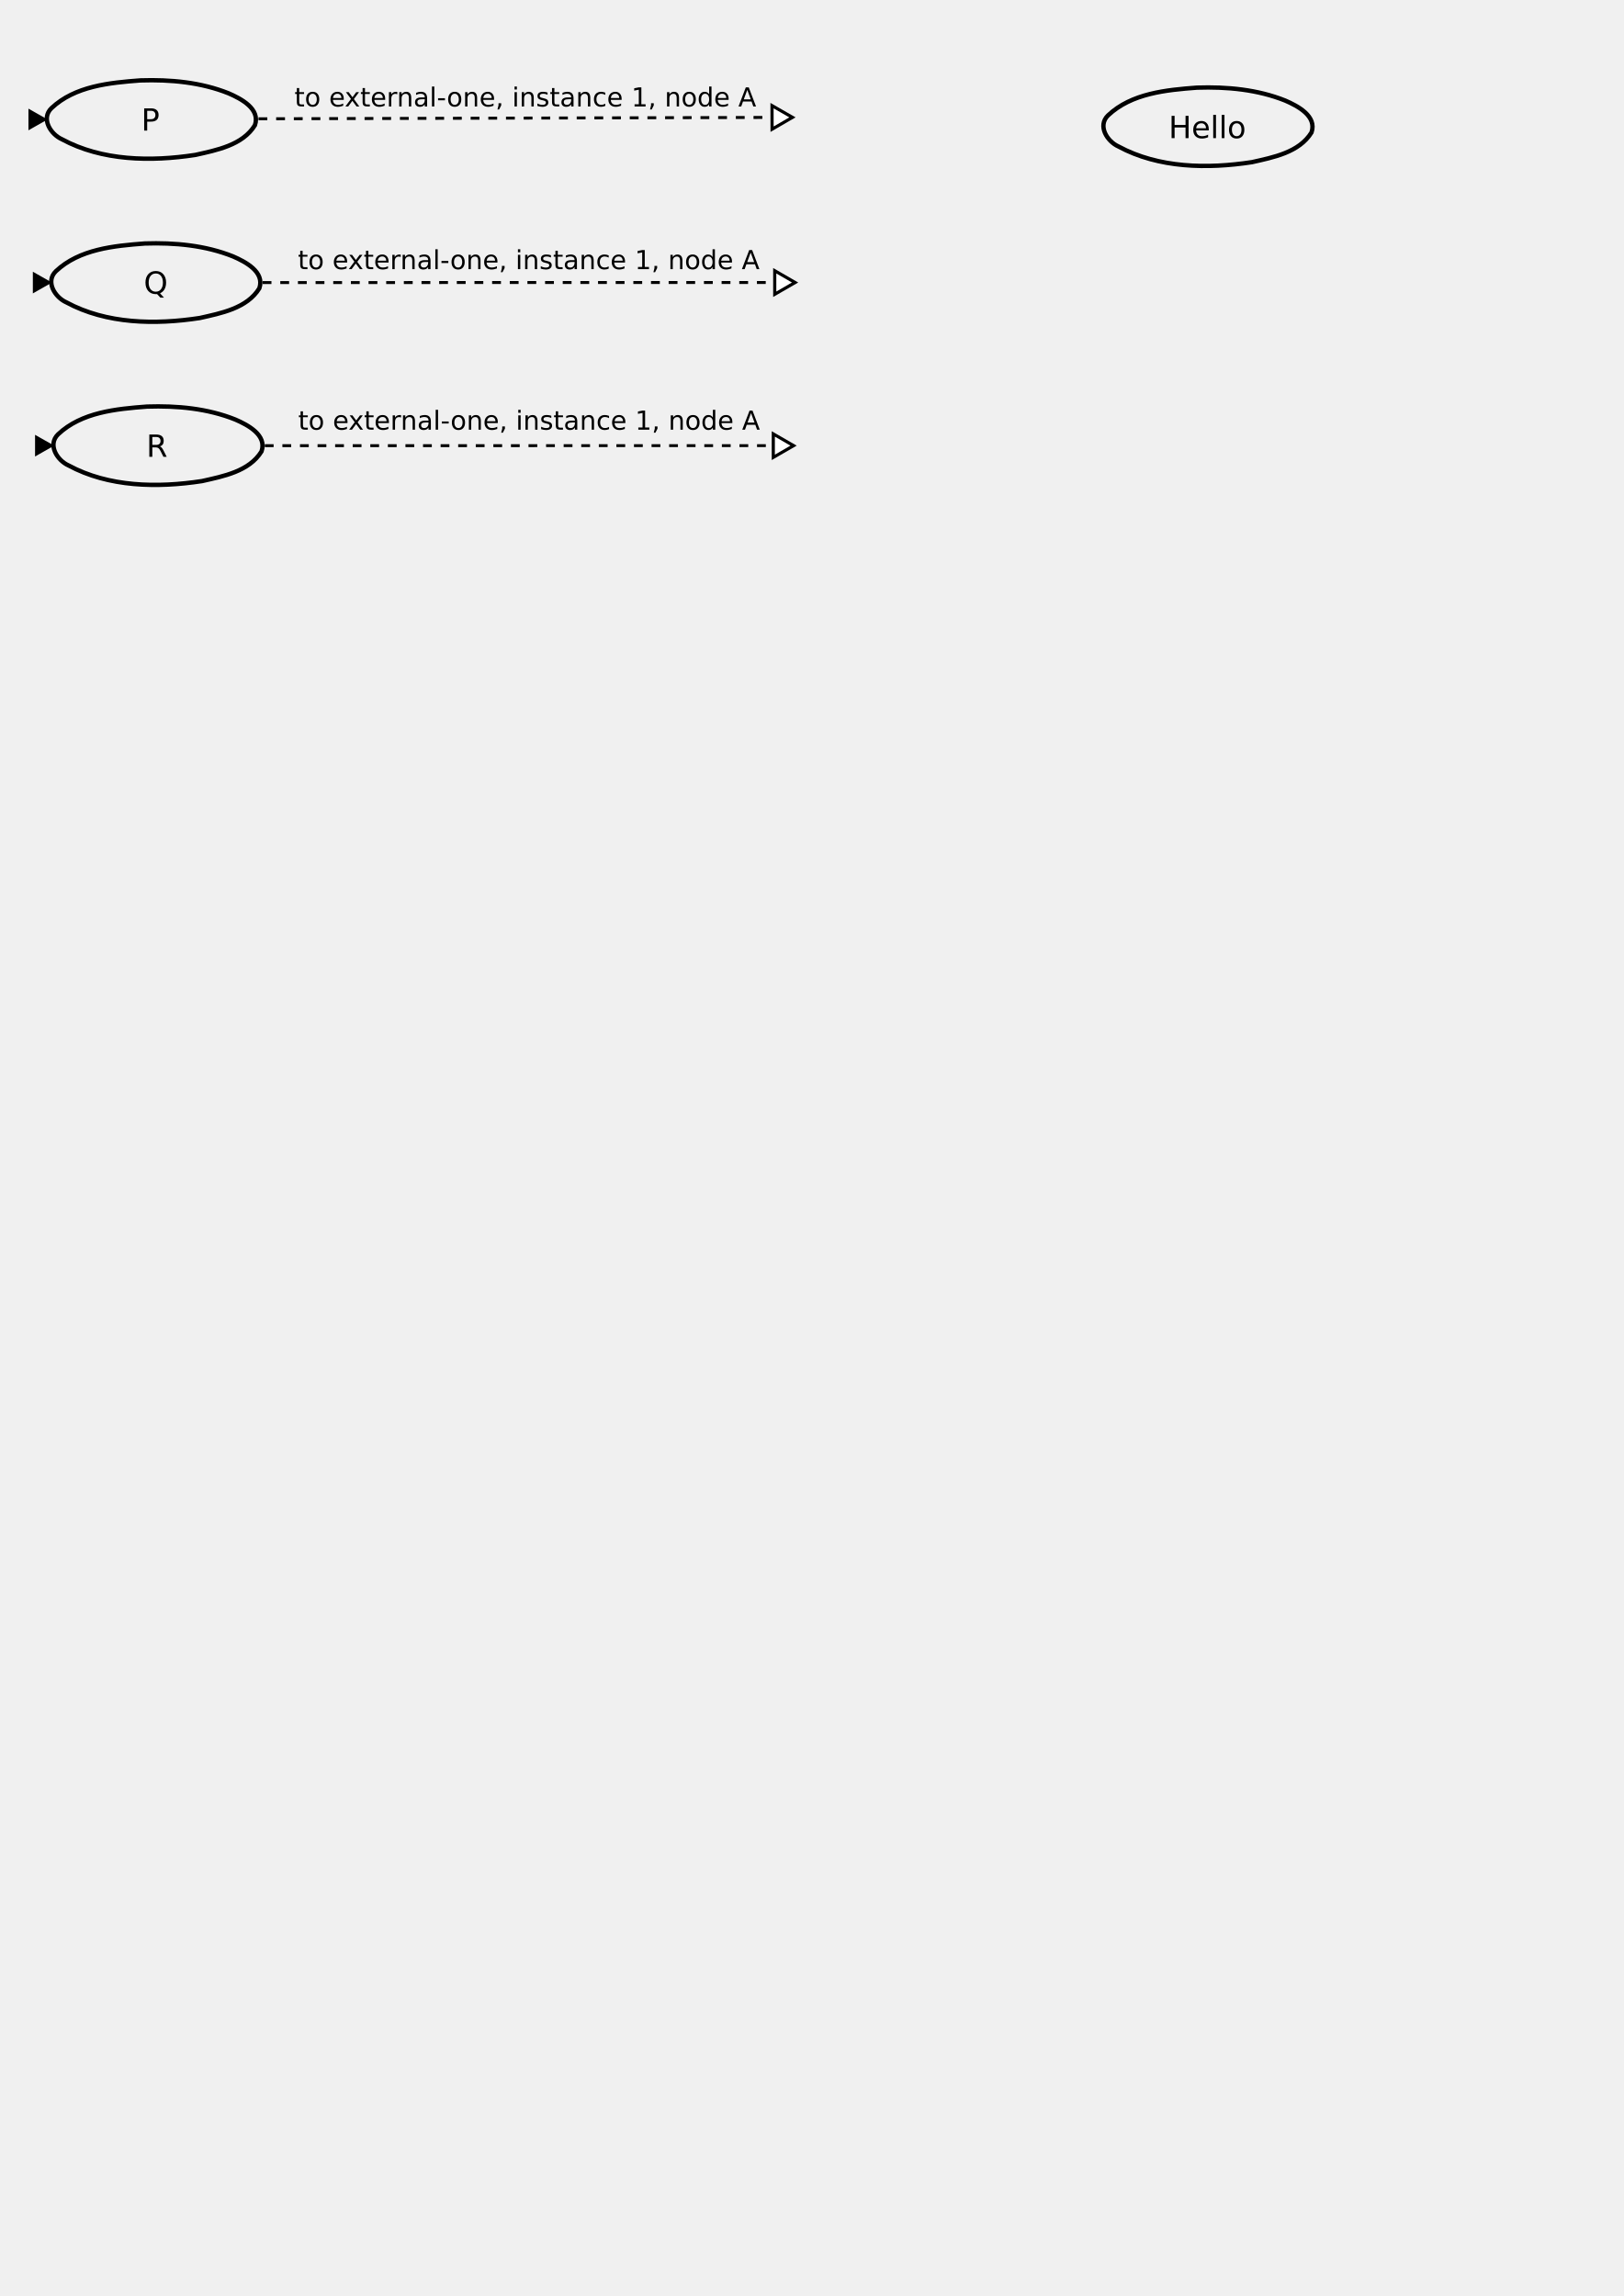
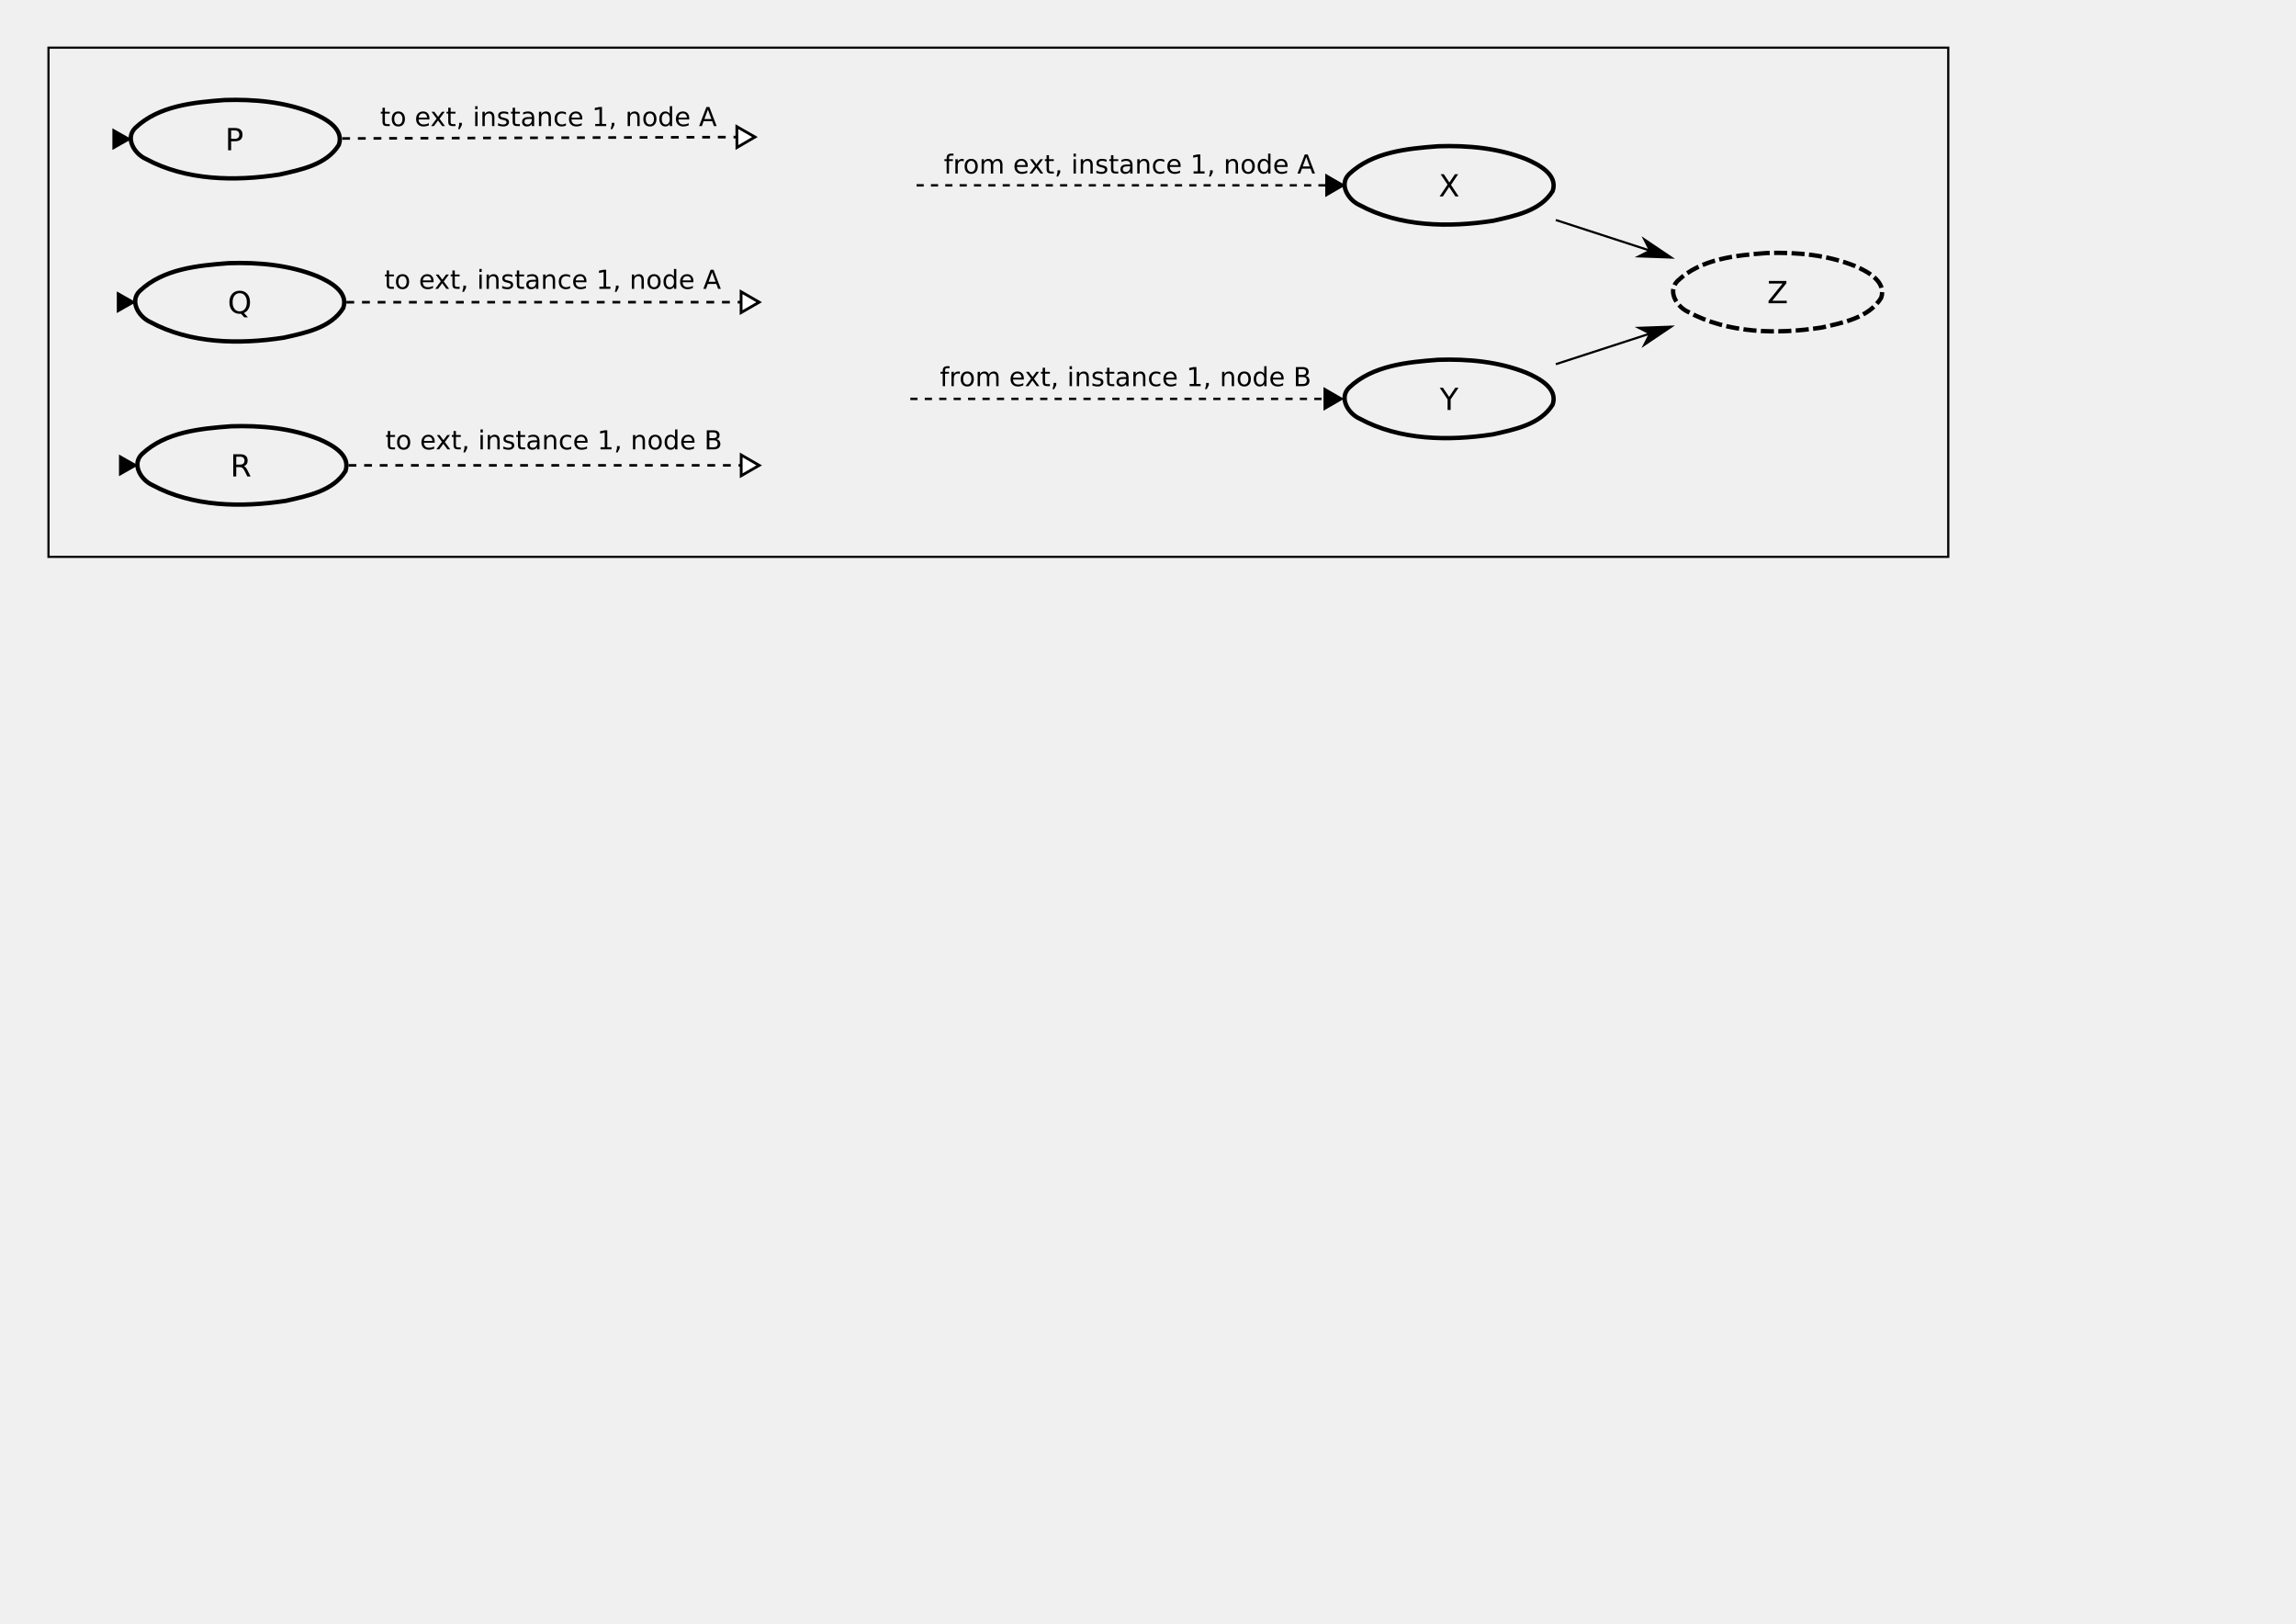
- <svg xmlns="http://www.w3.org/2000/svg" width="744.094" height="1052.362" id="svg9073">
+ <svg xmlns="http://www.w3.org/2000/svg" width="1052.362" height="744.094" id="svg9073" version="1.0">
  <defs id="defs9075">
-     <marker orient="auto" refY="0.0" refX="0.0" id="EmptyTriangleOutL" style="overflow:visible">
-       <path id="path4101" d="M 5.77,0.0 L -2.88,5.0 L -2.88,-5.0 L 5.77,0.0 z " style="fill-rule:evenodd;fill:#FFFFFF;stroke:#000000;stroke-width:1.0pt;marker-start:none" transform="scale(0.8) translate(-6,0)" />
+     <marker orient="auto" refY="0.0" refX="0.0" id="TriangleOutL" style="overflow:visible">
+       <path id="path3589" d="M 5.77,0.0 L -2.88,5.0 L -2.88,-5.0 L 5.77,0.0 z " style="fill-rule:evenodd;stroke:#000000;stroke-width:1.0pt;marker-start:none" transform="scale(0.8)" />
+     </marker>
+     <marker orient="auto" refY="0" refX="0" id="Arrow1Lend" style="overflow:visible">
+       <path id="path3449" d="M 0,0 L 5,-5 L -12.5,0 L 5,5 L 0,0 z" style="fill-rule:evenodd;stroke:#000000;stroke-width:1pt;marker-start:none" transform="matrix(-0.8,0,0,-0.8,-10,0)" />
+     </marker>
+     <marker orient="auto" refY="0" refX="0" id="EmptyTriangleOutL" style="overflow:visible">
+       <path id="path4101" d="M 5.77,0 L -2.88,5 L -2.88,-5 L 5.77,0 z" style="fill:#ffffff;fill-rule:evenodd;stroke:#000000;stroke-width:1pt;marker-start:none" transform="matrix(0.8,0,0,0.8,-4.8,0)" />
    </marker>
  </defs>
  <g id="layer1">
-     <g id="g10294">
-       <g id="g10288">
-         <path id="path2444" d="M 64.36,36.852 C 50.199,37.918 34.335,39.419 23.579,49.571 C 18.671,54.336 23.149,61.484 28.36,63.821 C 46.778,73.789 69.144,74.127 89.529,71.005 C 99.231,68.813 111.171,66.594 116.829,57.383 C 119.395,49.875 110.434,45.233 104.797,42.789 C 92.085,37.693 78.083,36.399 64.36,36.852 z" style="fill:none;fill-opacity:0.161;fill-rule:evenodd;stroke:#000000;stroke-width:2;stroke-linecap:butt;stroke-linejoin:miter;stroke-miterlimit:4;stroke-dasharray:none;stroke-opacity:1" />
-         <g transform="translate(-73.55611,-225.7865)" id="g2446">
-           <text xml:space="preserve" style="font-size:14px;font-style:normal;font-weight:normal;fill:#000000;fill-opacity:1;stroke:none;stroke-width:1px;stroke-linecap:butt;stroke-linejoin:miter;stroke-opacity:1;font-family:Bitstream Vera Sans" x="138.258" y="285.647" id="text2448">
-             <tspan id="tspan2450" x="138.258" y="285.647">P</tspan>
+     <g id="g5348" transform="translate(2.481904,8.998918)">
+       <g transform="translate(36,0)" id="g10294">
+         <g id="g10288">
+           <path style="fill:none;fill-opacity:0.161;fill-rule:evenodd;stroke:#000000;stroke-width:2;stroke-linecap:butt;stroke-linejoin:miter;stroke-miterlimit:4;stroke-dasharray:none;stroke-opacity:1" d="M 64.36,36.852 C 50.199,37.918 34.335,39.419 23.579,49.571 C 18.671,54.336 23.149,61.484 28.36,63.821 C 46.778,73.789 69.144,74.127 89.529,71.005 C 99.231,68.813 111.171,66.594 116.829,57.383 C 119.395,49.875 110.434,45.233 104.797,42.789 C 92.085,37.693 78.083,36.399 64.36,36.852 z" id="path2444" />
+           <g id="g2446" transform="translate(-73.55611,-225.7865)">
+             <text id="text2448" y="285.647" x="138.258" style="font-size:14px;font-style:normal;font-weight:normal;fill:#000000;fill-opacity:1;stroke:none;stroke-width:1px;stroke-linecap:butt;stroke-linejoin:miter;stroke-opacity:1;font-family:Bitstream Vera Sans" xml:space="preserve">
+               <tspan y="285.647" x="138.258" id="tspan2450">P</tspan>
+             </text>
+           </g>
+         </g>
+         <path style="fill:#000000;fill-opacity:1;stroke:#000000;stroke-width:2;stroke-miterlimit:4;stroke-dasharray:none;stroke-dashoffset:0;stroke-opacity:1" id="path2452" d="M 54.713,283.503 L 45.21,288.989 L 45.21,278.017 L 54.713,283.503 z" transform="matrix(0.700671,0,0,0.6882871,-17.94339,-140.3736)" />
+       </g>
+       <g transform="translate(36,0)" id="g10318">
+         <g id="g10312">
+           <path style="fill:none;fill-opacity:0.161;fill-rule:evenodd;stroke:#000000;stroke-width:2;stroke-linecap:butt;stroke-linejoin:miter;stroke-miterlimit:4;stroke-dasharray:none;stroke-opacity:1" d="M 66.38,111.603 C 52.22,112.67 36.355,114.17 25.599,124.322 C 20.692,129.088 25.17,136.235 30.38,138.572 C 48.799,148.54 71.164,148.879 91.549,145.757 C 101.251,143.564 113.191,141.346 118.849,132.135 C 121.416,124.626 112.455,119.984 106.818,117.541 C 94.105,112.445 80.103,111.151 66.38,111.603 z" id="path9102" />
+           <g id="g9104" transform="translate(-72.37662,-151.0351)">
+             <text id="text9106" y="285.647" x="138.258" style="font-size:14px;font-style:normal;font-weight:normal;fill:#000000;fill-opacity:1;stroke:none;stroke-width:1px;stroke-linecap:butt;stroke-linejoin:miter;stroke-opacity:1;font-family:Bitstream Vera Sans" xml:space="preserve">
+               <tspan y="285.647" x="138.258" id="tspan9108">Q</tspan>
+             </text>
+           </g>
+         </g>
+         <path style="fill:#000000;fill-opacity:1;stroke:#000000;stroke-width:2;stroke-miterlimit:4;stroke-dasharray:none;stroke-dashoffset:0;stroke-opacity:1" id="path9110" d="M 54.713,283.503 L 45.21,288.989 L 45.21,278.017 L 54.713,283.503 z" transform="matrix(0.700671,0,0,0.6882871,-15.92309,-65.6223)" />
+       </g>
+       <g transform="translate(36,0)" id="g10342">
+         <g id="g10336">
+           <path style="fill:none;fill-opacity:0.161;fill-rule:evenodd;stroke:#000000;stroke-width:2;stroke-linecap:butt;stroke-linejoin:miter;stroke-miterlimit:4;stroke-dasharray:none;stroke-opacity:1" d="M 67.39,186.355 C 53.23,187.421 37.366,188.922 26.609,199.073 C 21.702,203.839 26.18,210.986 31.39,213.323 C 49.809,223.291 72.174,223.63 92.559,220.508 C 102.261,218.315 114.201,216.097 119.859,206.886 C 122.426,199.377 113.465,194.736 107.828,192.292 C 95.116,187.196 81.113,185.902 67.39,186.355 z" id="path9116" />
+           <g id="g9118" transform="translate(-71.20583,-76.2838)">
+             <text id="text9120" y="285.647" x="138.258" style="font-size:14px;font-style:normal;font-weight:normal;fill:#000000;fill-opacity:1;stroke:none;stroke-width:1px;stroke-linecap:butt;stroke-linejoin:miter;stroke-opacity:1;font-family:Bitstream Vera Sans" xml:space="preserve">
+               <tspan y="285.647" x="138.258" id="tspan9122">R</tspan>
+             </text>
+           </g>
+         </g>
+         <path style="fill:#000000;fill-opacity:1;stroke:#000000;stroke-width:2;stroke-miterlimit:4;stroke-dasharray:none;stroke-dashoffset:0;stroke-opacity:1" id="path9124" d="M 54.713,283.503 L 45.21,288.989 L 45.21,278.017 L 54.713,283.503 z" transform="matrix(0.700671,0,0,0.6882871,-14.91293,9.12904)" />
+       </g>
+       <g transform="translate(108.1429,17.85711)" id="g3383">
+         <path style="fill:none;fill-opacity:0.161;fill-rule:evenodd;stroke:#000000;stroke-width:2;stroke-linecap:butt;stroke-linejoin:miter;stroke-miterlimit:4;stroke-dasharray:none;stroke-opacity:1" d="M 548.56,40.171 C 534.4,41.237 518.535,42.738 507.779,52.889 C 502.872,57.655 507.35,64.802 512.56,67.139 C 530.979,77.107 553.344,77.446 573.729,74.324 C 583.431,72.131 595.371,69.913 601.029,60.702 C 603.596,53.193 594.634,48.552 588.998,46.108 C 576.285,41.012 562.283,39.718 548.56,40.171 z" id="path2385" />
+         <g id="g4727" transform="translate(410.5279,-222.4678)">
+           <text id="text4692" y="285.647" x="138.258" style="font-size:14px;font-style:normal;font-weight:normal;fill:#000000;fill-opacity:1;stroke:none;stroke-width:1px;stroke-linecap:butt;stroke-linejoin:miter;stroke-opacity:1;font-family:Bitstream Vera Sans" xml:space="preserve">
+             <tspan y="285.647" x="138.258" id="tspan4694">X</tspan>
          </text>
        </g>
      </g>
-       <path transform="matrix(0.700671,0,0,0.6882871,-17.94339,-140.3736)" d="M 54.713,283.503 L 45.21,288.989 L 45.21,278.017 L 54.713,283.503 z" id="path2452" style="fill:#000000;fill-opacity:1;stroke:#000000;stroke-width:2;stroke-miterlimit:4;stroke-dasharray:none;stroke-dashoffset:0;stroke-opacity:1" />
-     </g>
-     <g id="g10318">
-       <g id="g10312">
-         <path id="path9102" d="M 66.38,111.603 C 52.22,112.67 36.355,114.17 25.599,124.322 C 20.692,129.088 25.17,136.235 30.38,138.572 C 48.799,148.54 71.164,148.879 91.549,145.757 C 101.251,143.564 113.191,141.346 118.849,132.135 C 121.416,124.626 112.455,119.984 106.818,117.541 C 94.105,112.445 80.103,111.151 66.38,111.603 z" style="fill:none;fill-opacity:0.161;fill-rule:evenodd;stroke:#000000;stroke-width:2;stroke-linecap:butt;stroke-linejoin:miter;stroke-miterlimit:4;stroke-dasharray:none;stroke-opacity:1" />
-         <g transform="translate(-72.37662,-151.0351)" id="g9104">
-           <text xml:space="preserve" style="font-size:14px;font-style:normal;font-weight:normal;fill:#000000;fill-opacity:1;stroke:none;stroke-width:1px;stroke-linecap:butt;stroke-linejoin:miter;stroke-opacity:1;font-family:Bitstream Vera Sans" x="138.258" y="285.647" id="text9106">
-             <tspan id="tspan9108" x="138.258" y="285.647">Q</tspan>
+       <path id="path9712" d="M 154.378,54.46 L 343.759,53.792" style="fill:none;fill-rule:evenodd;stroke:#000000;stroke-width:1.196;stroke-linecap:butt;stroke-linejoin:miter;marker-end:url(#EmptyTriangleOutL);stroke-miterlimit:4;stroke-dasharray:3.587, 3.587;stroke-dashoffset:0;stroke-opacity:1" />
+       <text id="text10231" y="48.791" x="171.728" style="font-size:12px;font-style:normal;font-weight:normal;fill:#000000;fill-opacity:1;stroke:none;stroke-width:1px;stroke-linecap:butt;stroke-linejoin:miter;stroke-opacity:1;font-family:Bitstream Vera Sans" xml:space="preserve">
+         <tspan y="48.791" x="171.728" id="tspan10233">to ext, instance 1, node A</tspan>
+       </text>
+       <path id="path10239" d="M 156.275,129.503 L 345.691,129.481" style="fill:none;fill-rule:evenodd;stroke:#000000;stroke-width:1.196;stroke-linecap:butt;stroke-linejoin:miter;marker-end:url(#EmptyTriangleOutL);stroke-miterlimit:4;stroke-dasharray:3.587, 3.587;stroke-dashoffset:0;stroke-opacity:1;display:inline" />
+       <path id="path10241" d="M 157.283,204.26 L 345.71,204.259" style="fill:none;fill-rule:evenodd;stroke:#000000;stroke-width:1.192;stroke-linecap:butt;stroke-linejoin:miter;marker-end:url(#EmptyTriangleOutL);stroke-miterlimit:4;stroke-dasharray:3.575, 3.575;stroke-dashoffset:0;stroke-opacity:1;display:inline" />
+       <text id="text10251" y="123.366" x="173.642" style="font-size:12px;font-style:normal;font-weight:normal;fill:#000000;fill-opacity:1;stroke:none;stroke-width:1px;stroke-linecap:butt;stroke-linejoin:miter;stroke-opacity:1;font-family:Bitstream Vera Sans" xml:space="preserve">
+         <tspan y="123.366" x="173.642" id="tspan10253">to ext, instance 1, node A</tspan>
+       </text>
+       <text id="text10255" y="196.938" x="174.156" style="font-size:12px;font-style:normal;font-weight:normal;fill:#000000;fill-opacity:1;stroke:none;stroke-width:1px;stroke-linecap:butt;stroke-linejoin:miter;stroke-opacity:1;font-family:Bitstream Vera Sans" xml:space="preserve">
+         <tspan y="196.938" x="174.156" id="tspan10257">to ext, instance 1, node B</tspan>
+       </text>
+       <g transform="translate(116.7143,17.85714)" id="g3413">
+         <path style="fill:none;fill-opacity:0.161;fill-rule:evenodd;stroke:#000000;stroke-width:2;stroke-linecap:butt;stroke-linejoin:miter;stroke-miterlimit:4;stroke-dasharray:none;stroke-opacity:1" d="M 539.989,138.028 C 525.828,139.094 509.964,140.595 499.207,150.747 C 494.3,155.512 498.778,162.66 503.989,164.997 C 522.407,174.964 544.773,175.303 565.158,172.181 C 574.86,169.988 586.799,167.77 592.457,158.559 C 595.024,151.051 586.063,146.409 580.426,143.965 C 567.714,138.869 553.712,137.575 539.989,138.028 z" id="path3391" />
+         <g id="g3393" transform="translate(402.4658,-124.6106)">
+           <text id="text3395" y="285.647" x="138.258" style="font-size:14px;font-style:normal;font-weight:normal;fill:#000000;fill-opacity:1;stroke:none;stroke-width:1px;stroke-linecap:butt;stroke-linejoin:miter;stroke-opacity:1;font-family:Bitstream Vera Sans" xml:space="preserve">
+             <tspan y="285.647" x="138.258" id="tspan3397">Y</tspan>
          </text>
        </g>
      </g>
-       <path transform="matrix(0.700671,0,0,0.6882871,-15.92309,-65.6223)" d="M 54.713,283.503 L 45.21,288.989 L 45.21,278.017 L 54.713,283.503 z" id="path9110" style="fill:#000000;fill-opacity:1;stroke:#000000;stroke-width:2;stroke-miterlimit:4;stroke-dasharray:none;stroke-dashoffset:0;stroke-opacity:1" />
-     </g>
-     <g id="g10342">
-       <g id="g10336">
-         <path id="path9116" d="M 67.39,186.355 C 53.23,187.421 37.366,188.922 26.609,199.073 C 21.702,203.839 26.18,210.986 31.39,213.323 C 49.809,223.291 72.174,223.63 92.559,220.508 C 102.261,218.315 114.201,216.097 119.859,206.886 C 122.426,199.377 113.465,194.736 107.828,192.292 C 95.116,187.196 81.113,185.902 67.39,186.355 z" style="fill:none;fill-opacity:0.161;fill-rule:evenodd;stroke:#000000;stroke-width:2;stroke-linecap:butt;stroke-linejoin:miter;stroke-miterlimit:4;stroke-dasharray:none;stroke-opacity:1" />
-         <g transform="translate(-71.20583,-76.2838)" id="g9118">
-           <text xml:space="preserve" style="font-size:14px;font-style:normal;font-weight:normal;fill:#000000;fill-opacity:1;stroke:none;stroke-width:1px;stroke-linecap:butt;stroke-linejoin:miter;stroke-opacity:1;font-family:Bitstream Vera Sans" x="138.258" y="285.647" id="text9120">
-             <tspan id="tspan9122" x="138.258" y="285.647">R</tspan>
+       <g transform="translate(158.7143,23.92855)" id="g3433">
+         <path style="fill:none;fill-opacity:0.161;fill-rule:evenodd;stroke:#000000;stroke-width:2;stroke-linecap:butt;stroke-linejoin:miter;stroke-miterlimit:4;stroke-dasharray:6, 2;stroke-dashoffset:0;stroke-opacity:1" d="M 648.56,83.028 C 634.4,84.094 618.535,85.595 607.779,95.747 C 602.871,100.512 607.35,107.659 612.56,109.997 C 630.979,119.964 653.344,120.303 673.729,117.181 C 683.431,114.988 695.371,112.77 701.029,103.559 C 703.596,96.051 694.634,91.409 688.998,88.965 C 676.285,83.869 662.283,82.575 648.56,83.028 z" id="path3401" />
+         <g id="g3403" transform="translate(510.5177,-179.6106)">
+           <text id="text3405" y="285.647" x="138.258" style="font-size:14px;font-style:normal;font-weight:normal;fill:#000000;fill-opacity:1;stroke:none;stroke-width:1px;stroke-linecap:butt;stroke-linejoin:miter;stroke-opacity:1;font-family:Bitstream Vera Sans" xml:space="preserve">
+             <tspan y="285.647" x="138.258" id="tspan3407">Z</tspan>
          </text>
        </g>
      </g>
-       <path transform="matrix(0.700671,0,0,0.6882871,-14.91293,9.12904)" d="M 54.713,283.503 L 45.21,288.989 L 45.21,278.017 L 54.713,283.503 z" id="path9124" style="fill:#000000;fill-opacity:1;stroke:#000000;stroke-width:2;stroke-miterlimit:4;stroke-dasharray:none;stroke-dashoffset:0;stroke-opacity:1" />
+       <path id="path3439" d="M 710.623,157.898 L 763.377,140.755" style="fill:none;fill-rule:evenodd;stroke:#000000;stroke-width:1px;stroke-linecap:butt;stroke-linejoin:miter;marker-end:url(#Arrow1Lend);stroke-opacity:1" />
+       <path id="path3441" d="M 710.623,91.827 L 763.377,108.969" style="fill:none;fill-rule:evenodd;stroke:#000000;stroke-width:1px;stroke-linecap:butt;stroke-linejoin:miter;marker-end:url(#Arrow1Lend);stroke-opacity:1" />
+       <path id="path4227" d="M 417.62,75.934 L 608.043,75.934" style="fill:none;fill-rule:evenodd;stroke:#000000;stroke-width:1.096;stroke-linecap:butt;stroke-linejoin:miter;marker-end:url(#TriangleOutL);stroke-miterlimit:4;stroke-dasharray:3.289, 3.289;stroke-dashoffset:0;stroke-opacity:1;display:inline" />
+       <path id="path5293" d="M 414.769,173.791 L 607.266,173.791" style="fill:none;fill-rule:evenodd;stroke:#000000;stroke-width:1.102;stroke-linecap:butt;stroke-linejoin:miter;marker-end:url(#TriangleOutL);stroke-miterlimit:4;stroke-dasharray:3.306, 3.306;stroke-dashoffset:0;stroke-opacity:1;display:inline" />
+       <text id="text5295" y="70.523" x="430.099" style="font-size:12px;font-style:normal;font-weight:normal;fill:#000000;fill-opacity:1;stroke:none;stroke-width:1px;stroke-linecap:butt;stroke-linejoin:miter;stroke-opacity:1;font-family:Bitstream Vera Sans" xml:space="preserve">
+         <tspan y="70.523" x="430.099" id="tspan5297">from ext, instance 1, node A</tspan>
+       </text>
+       <text id="text5299" y="167.956" x="428.298" style="font-size:12px;font-style:normal;font-weight:normal;fill:#000000;fill-opacity:1;stroke:none;stroke-width:1px;stroke-linecap:butt;stroke-linejoin:miter;stroke-opacity:1;font-family:Bitstream Vera Sans" xml:space="preserve">
+         <tspan y="167.956" x="428.298" id="tspan5301">from ext, instance 1, node B</tspan>
+       </text>
    </g>
-     <g style="display:inline" id="g3555" transform="translate(459.9408,-19.13624)">
-       <path id="path2385" d="M 88.619,59.307 C 74.459,60.373 58.595,61.874 47.838,72.026 C 42.931,76.791 47.409,83.939 52.619,86.276 C 71.038,96.244 93.403,96.582 113.788,93.46 C 123.49,91.267 135.43,89.049 141.088,79.838 C 143.655,72.33 134.694,67.688 129.057,65.244 C 116.345,60.148 102.342,58.854 88.619,59.307 z" style="fill:none;fill-opacity:0.161;fill-rule:evenodd;stroke:#000000;stroke-width:2;stroke-linecap:butt;stroke-linejoin:miter;stroke-miterlimit:4;stroke-dasharray:none;stroke-opacity:1" />
-       <g transform="translate(-62.66776,-203.2153)" id="g4727">
-         <text xml:space="preserve" style="font-size:14px;font-style:normal;font-weight:normal;fill:#000000;fill-opacity:1;stroke:none;stroke-width:1px;stroke-linecap:butt;stroke-linejoin:miter;stroke-opacity:1;font-family:Bitstream Vera Sans" x="138.258" y="285.647" id="text4692">
-           <tspan id="tspan4694" x="138.258" y="285.647">Hello</tspan>
-         </text>
-       </g>
-     </g>
-     <path style="fill:none;fill-rule:evenodd;stroke:#000000;stroke-width:1.35;stroke-linecap:butt;stroke-linejoin:miter;marker-end:url(#EmptyTriangleOutL);stroke-miterlimit:4;stroke-dasharray:4.051, 4.051;stroke-dashoffset:0;stroke-opacity:1" d="M 118.455,54.451 L 363.396,53.792" id="path9712" />
-     <text xml:space="preserve" style="font-size:12px;font-style:normal;font-weight:normal;fill:#000000;fill-opacity:1;stroke:none;stroke-width:1px;stroke-linecap:butt;stroke-linejoin:miter;stroke-opacity:1;font-family:Bitstream Vera Sans" x="134.921" y="48.791" id="text10231">
-       <tspan id="tspan10233" x="134.921" y="48.791">to external-one, instance 1, node A</tspan>
-     </text>
-     <path style="fill:none;fill-rule:evenodd;stroke:#000000;stroke-width:1.348;stroke-linecap:butt;stroke-linejoin:miter;marker-end:url(#EmptyTriangleOutL);stroke-miterlimit:4;stroke-dasharray:4.045, 4.045;stroke-dashoffset:0;stroke-opacity:1;display:inline" d="M 120.352,129.503 L 364.614,129.481" id="path10239" />
-     <path style="fill:none;fill-rule:evenodd;stroke:#000000;stroke-width:1.343;stroke-linecap:butt;stroke-linejoin:miter;marker-end:url(#EmptyTriangleOutL);stroke-miterlimit:4;stroke-dasharray:4.028, 4.028;stroke-dashoffset:0;stroke-opacity:1;display:inline" d="M 121.359,204.26 L 363.92,204.259" id="path10241" />
-     <text xml:space="preserve" style="font-size:12px;font-style:normal;font-weight:normal;fill:#000000;fill-opacity:1;stroke:none;stroke-width:1px;stroke-linecap:butt;stroke-linejoin:miter;stroke-opacity:1;font-family:Bitstream Vera Sans" x="136.478" y="123.366" id="text10251">
-       <tspan id="tspan10253" x="136.478" y="123.366">to external-one, instance 1, node A</tspan>
-     </text>
-     <text xml:space="preserve" style="font-size:12px;font-style:normal;font-weight:normal;fill:#000000;fill-opacity:1;stroke:none;stroke-width:1px;stroke-linecap:butt;stroke-linejoin:miter;stroke-opacity:1;font-family:Bitstream Vera Sans" x="136.635" y="196.938" id="text10255">
-       <tspan id="tspan10257" x="136.635" y="196.938">to external-one, instance 1, node A</tspan>
-     </text>
+     <rect style="fill:none;fill-opacity:1;stroke:#000000;stroke-width:1;stroke-miterlimit:4;stroke-dasharray:none;stroke-dashoffset:0;stroke-opacity:1" id="rect5303" width="870.751" height="233.345" x="22.223" y="21.835" rx="0" />
  </g>
</svg>
